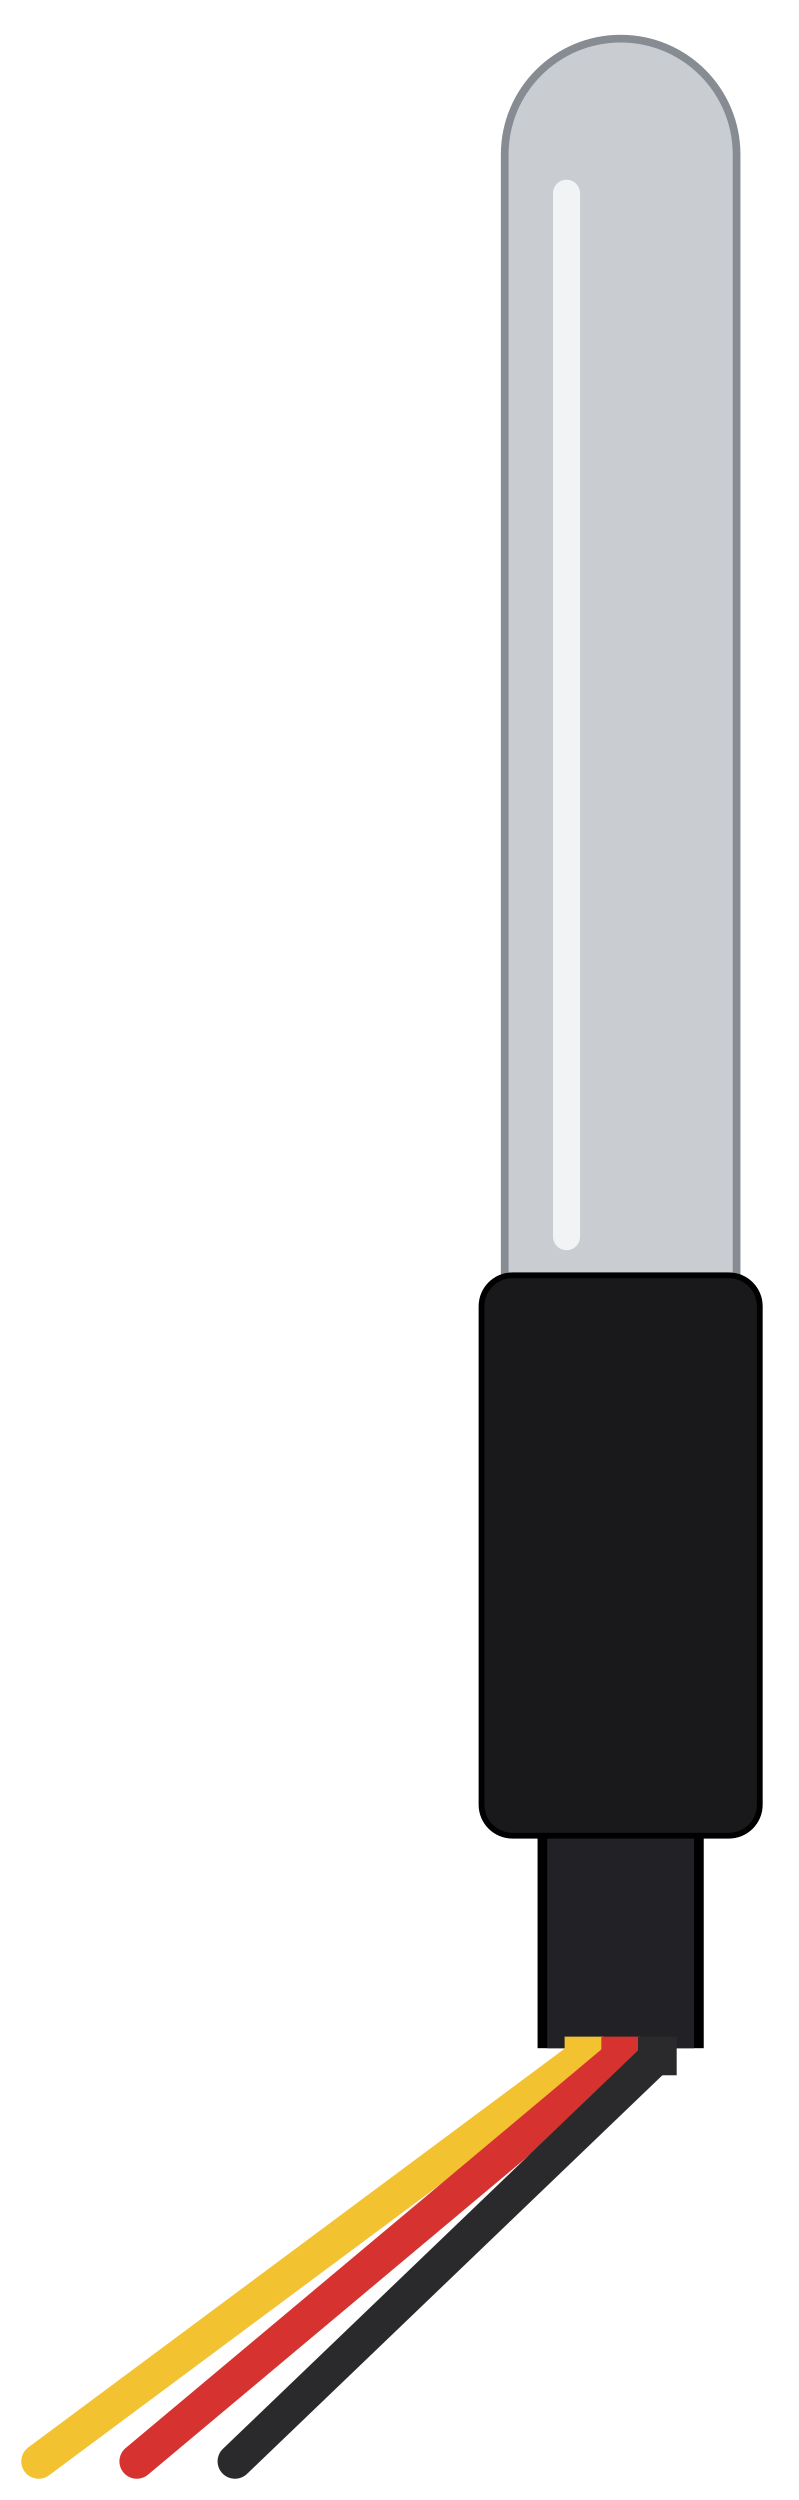
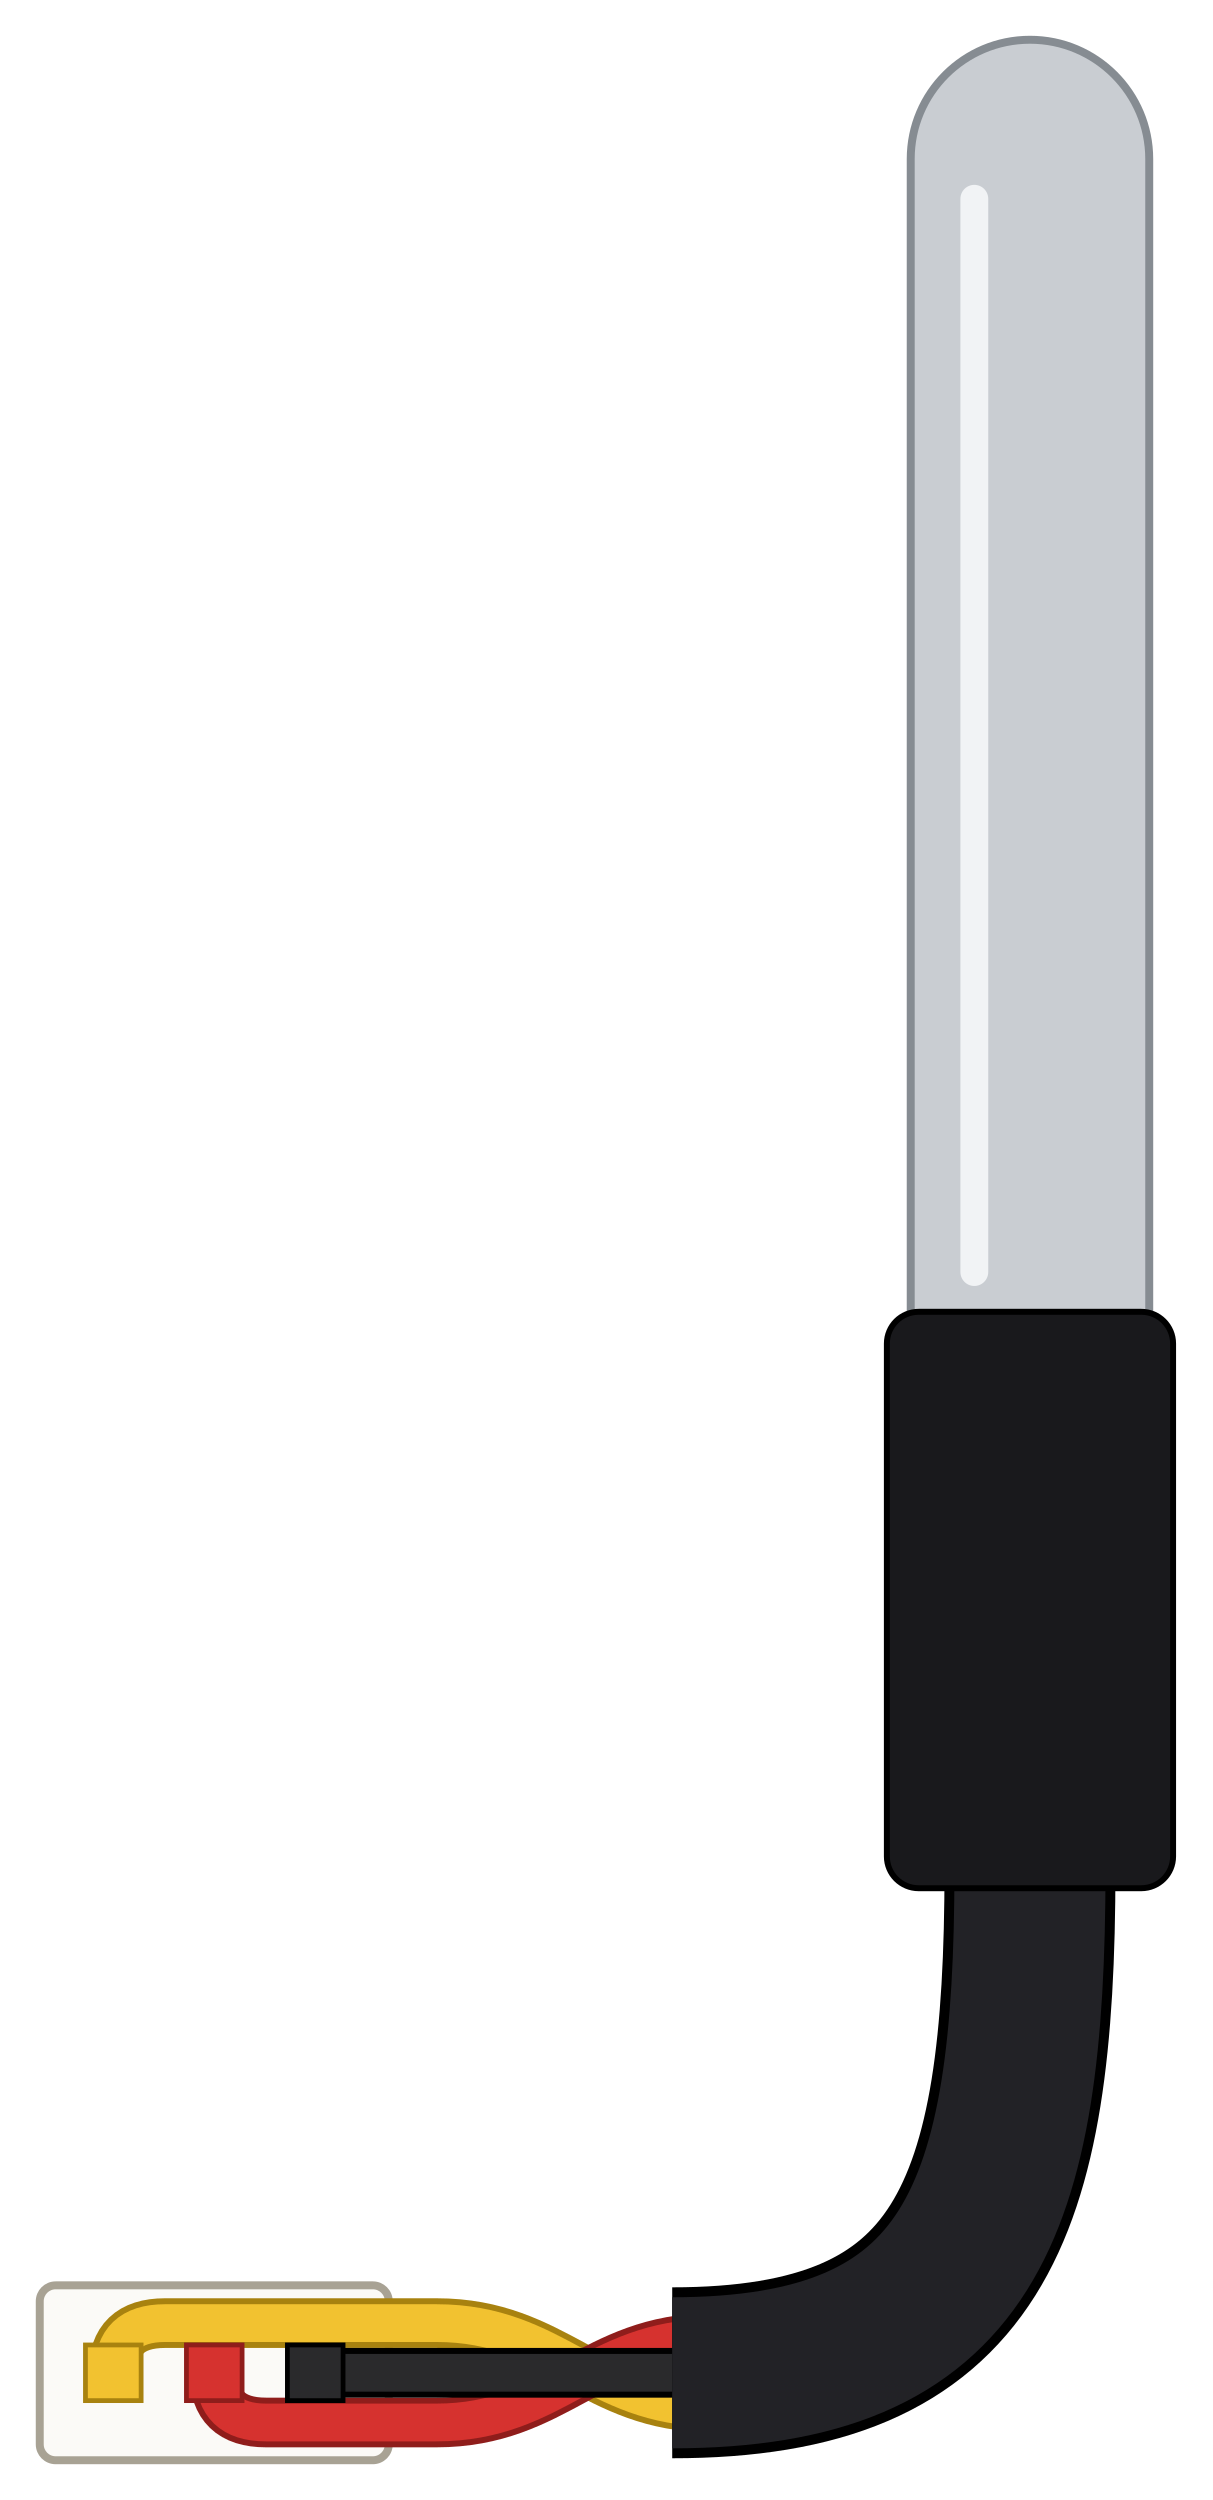
- <svg xmlns="http://www.w3.org/2000/svg" version="1.1" width="20.66mm" height="64.69mm" viewBox="0 0 20.66 64.69">
+ <svg xmlns="http://www.w3.org/2000/svg" version="1.1" width="30.51mm" height="62.89mm" viewBox="0 0 30.51 62.89">
  <g id="breadboard">
-     <g transform="translate(-67.94,46)">
-       <path d="M84 1V7" fill="none" stroke="#000000" stroke-width="4.3" stroke-linecap="butt" stroke-linejoin="round" />
-       <path d="M84 1V7" fill="none" stroke="#222226" stroke-width="3.8" stroke-linecap="butt" stroke-linejoin="round" />
-       <path d="M81 -12V-42a3 3 0 0 1 6 0V-12Z" fill="#c9cdd2" stroke="#868c92" stroke-width="0.2" />
-       <path d="M82.6 -41V-14" fill="none" stroke="#f1f3f5" stroke-width="0.7" stroke-linecap="round" stroke-linejoin="round" />
-       <rect x="80.4" y="-13" width="7.2" height="14.5" fill="#19191c" rx="0.8" stroke="#000000" stroke-width="0.15" />
-       <rect x="82.55" y="6.7" width="1" height="1" fill="#f2c230" id="connector0pin" />
-       <line id="connector0leg" x1="83.05" y1="7.2" x2="68.94" y2="17.69" fill="none" stroke="#f2c230" stroke-width="0.9" stroke-linecap="round" />
-       <rect x="83.5" y="6.7" width="1" height="1" fill="#d6322f" id="connector1pin" />
-       <line id="connector1leg" x1="84" y1="7.2" x2="71.48" y2="17.69" fill="none" stroke="#d6322f" stroke-width="0.9" stroke-linecap="round" />
-       <rect x="84.45" y="6.7" width="1" height="1" fill="#2a2a2c" id="connector2pin" />
-       <line id="connector2leg" x1="84.95" y1="7.2" x2="74.02" y2="17.69" fill="none" stroke="#2a2a2c" stroke-width="0.9" stroke-linecap="round" />
+     <g transform="translate(-66.09,42)">
+       <rect x="67.09" y="15.49" width="8.78" height="4.4" fill="#fbfaf7" rx="0.4" stroke="#a8a294" stroke-width="0.2" />
+       <path d="M68.94 17.69Q68.94 16.44 70.24 16.44L77.07 16.44C80.07 16.44 81 18.565 84 18.565" fill="none" stroke="#a8820f" stroke-width="1.25" stroke-linecap="round" stroke-linejoin="round" />
+       <path d="M68.94 17.69Q68.94 16.44 70.24 16.44L77.07 16.44C80.07 16.44 81 18.565 84 18.565" fill="none" stroke="#f2c230" stroke-width="0.95" stroke-linecap="round" stroke-linejoin="round" />
+       <path d="M71.48 17.69Q71.48 18.94 72.78 18.94L77.07 18.94C80.07 18.94 81 16.815 84 16.815" fill="none" stroke="#8f1d1b" stroke-width="1.25" stroke-linecap="round" stroke-linejoin="round" />
+       <path d="M71.48 17.69Q71.48 18.94 72.78 18.94L77.07 18.94C80.07 18.94 81 16.815 84 16.815" fill="none" stroke="#d6322f" stroke-width="0.95" stroke-linecap="round" stroke-linejoin="round" />
+       <path d="M74.02 17.69L77.07 17.69C80.07 17.69 81 17.69 84 17.69" fill="none" stroke="#000000" stroke-width="1.25" stroke-linecap="round" stroke-linejoin="round" />
+       <path d="M74.02 17.69L77.07 17.69C80.07 17.69 81 17.69 84 17.69" fill="none" stroke="#2a2a2c" stroke-width="0.95" stroke-linecap="round" stroke-linejoin="round" />
+       <path d="M83 17.69C90.5 17.69 92 13.69 92 5" fill="none" stroke="#000000" stroke-width="4.3" stroke-linecap="butt" stroke-linejoin="round" />
+       <path d="M83 17.69C90.5 17.69 92 13.69 92 5" fill="none" stroke="#222226" stroke-width="3.8" stroke-linecap="butt" stroke-linejoin="round" />
+       <path d="M89 -8V-38a3 3 0 0 1 6 0V-8Z" fill="#c9cdd2" stroke="#868c92" stroke-width="0.2" />
+       <path d="M90.6 -37V-10" fill="none" stroke="#f1f3f5" stroke-width="0.7" stroke-linecap="round" stroke-linejoin="round" />
+       <rect x="88.4" y="-9" width="7.2" height="14.5" fill="#19191c" rx="0.8" stroke="#000000" stroke-width="0.15" />
+       <rect x="68.24" y="16.99" width="1.4" height="1.4" fill="#f2c230" stroke="#a8820f" stroke-width="0.12" id="connector0pin" />
+       <rect x="70.78" y="16.99" width="1.4" height="1.4" fill="#d6322f" stroke="#8f1d1b" stroke-width="0.12" id="connector1pin" />
+       <rect x="73.32" y="16.99" width="1.4" height="1.4" fill="#2a2a2c" stroke="#000000" stroke-width="0.12" id="connector2pin" />
    </g>
  </g>
</svg>
